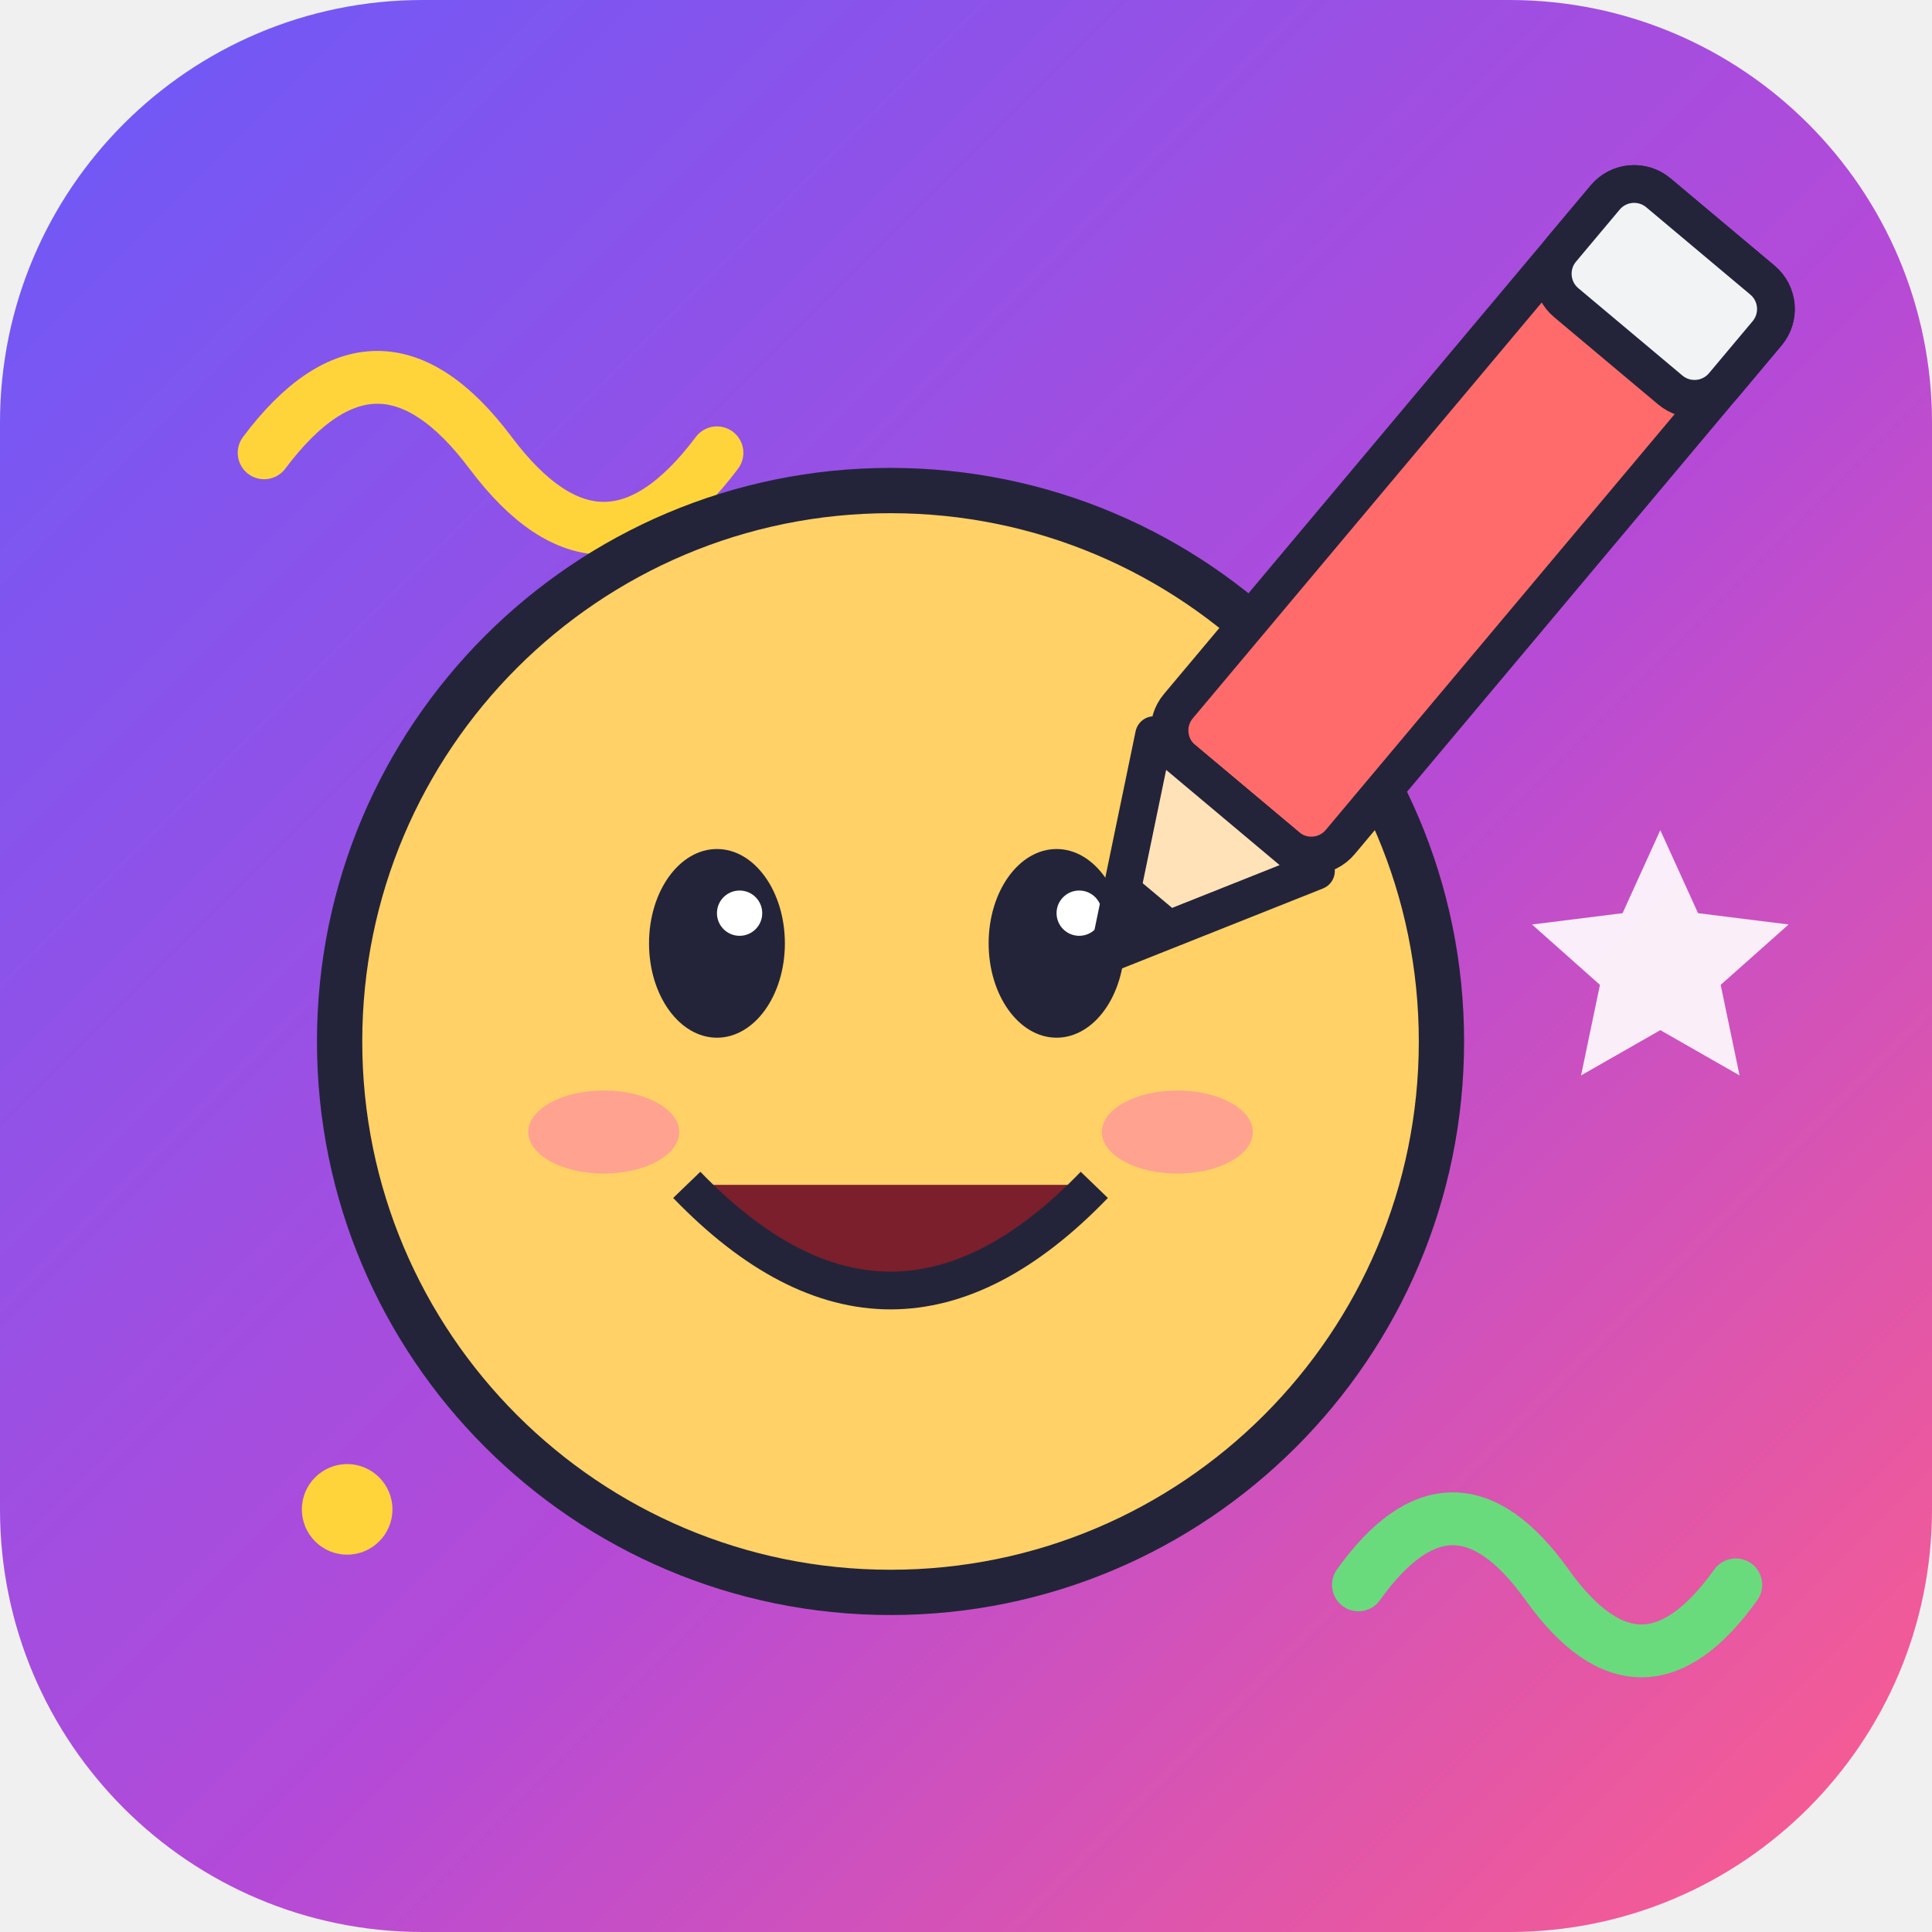
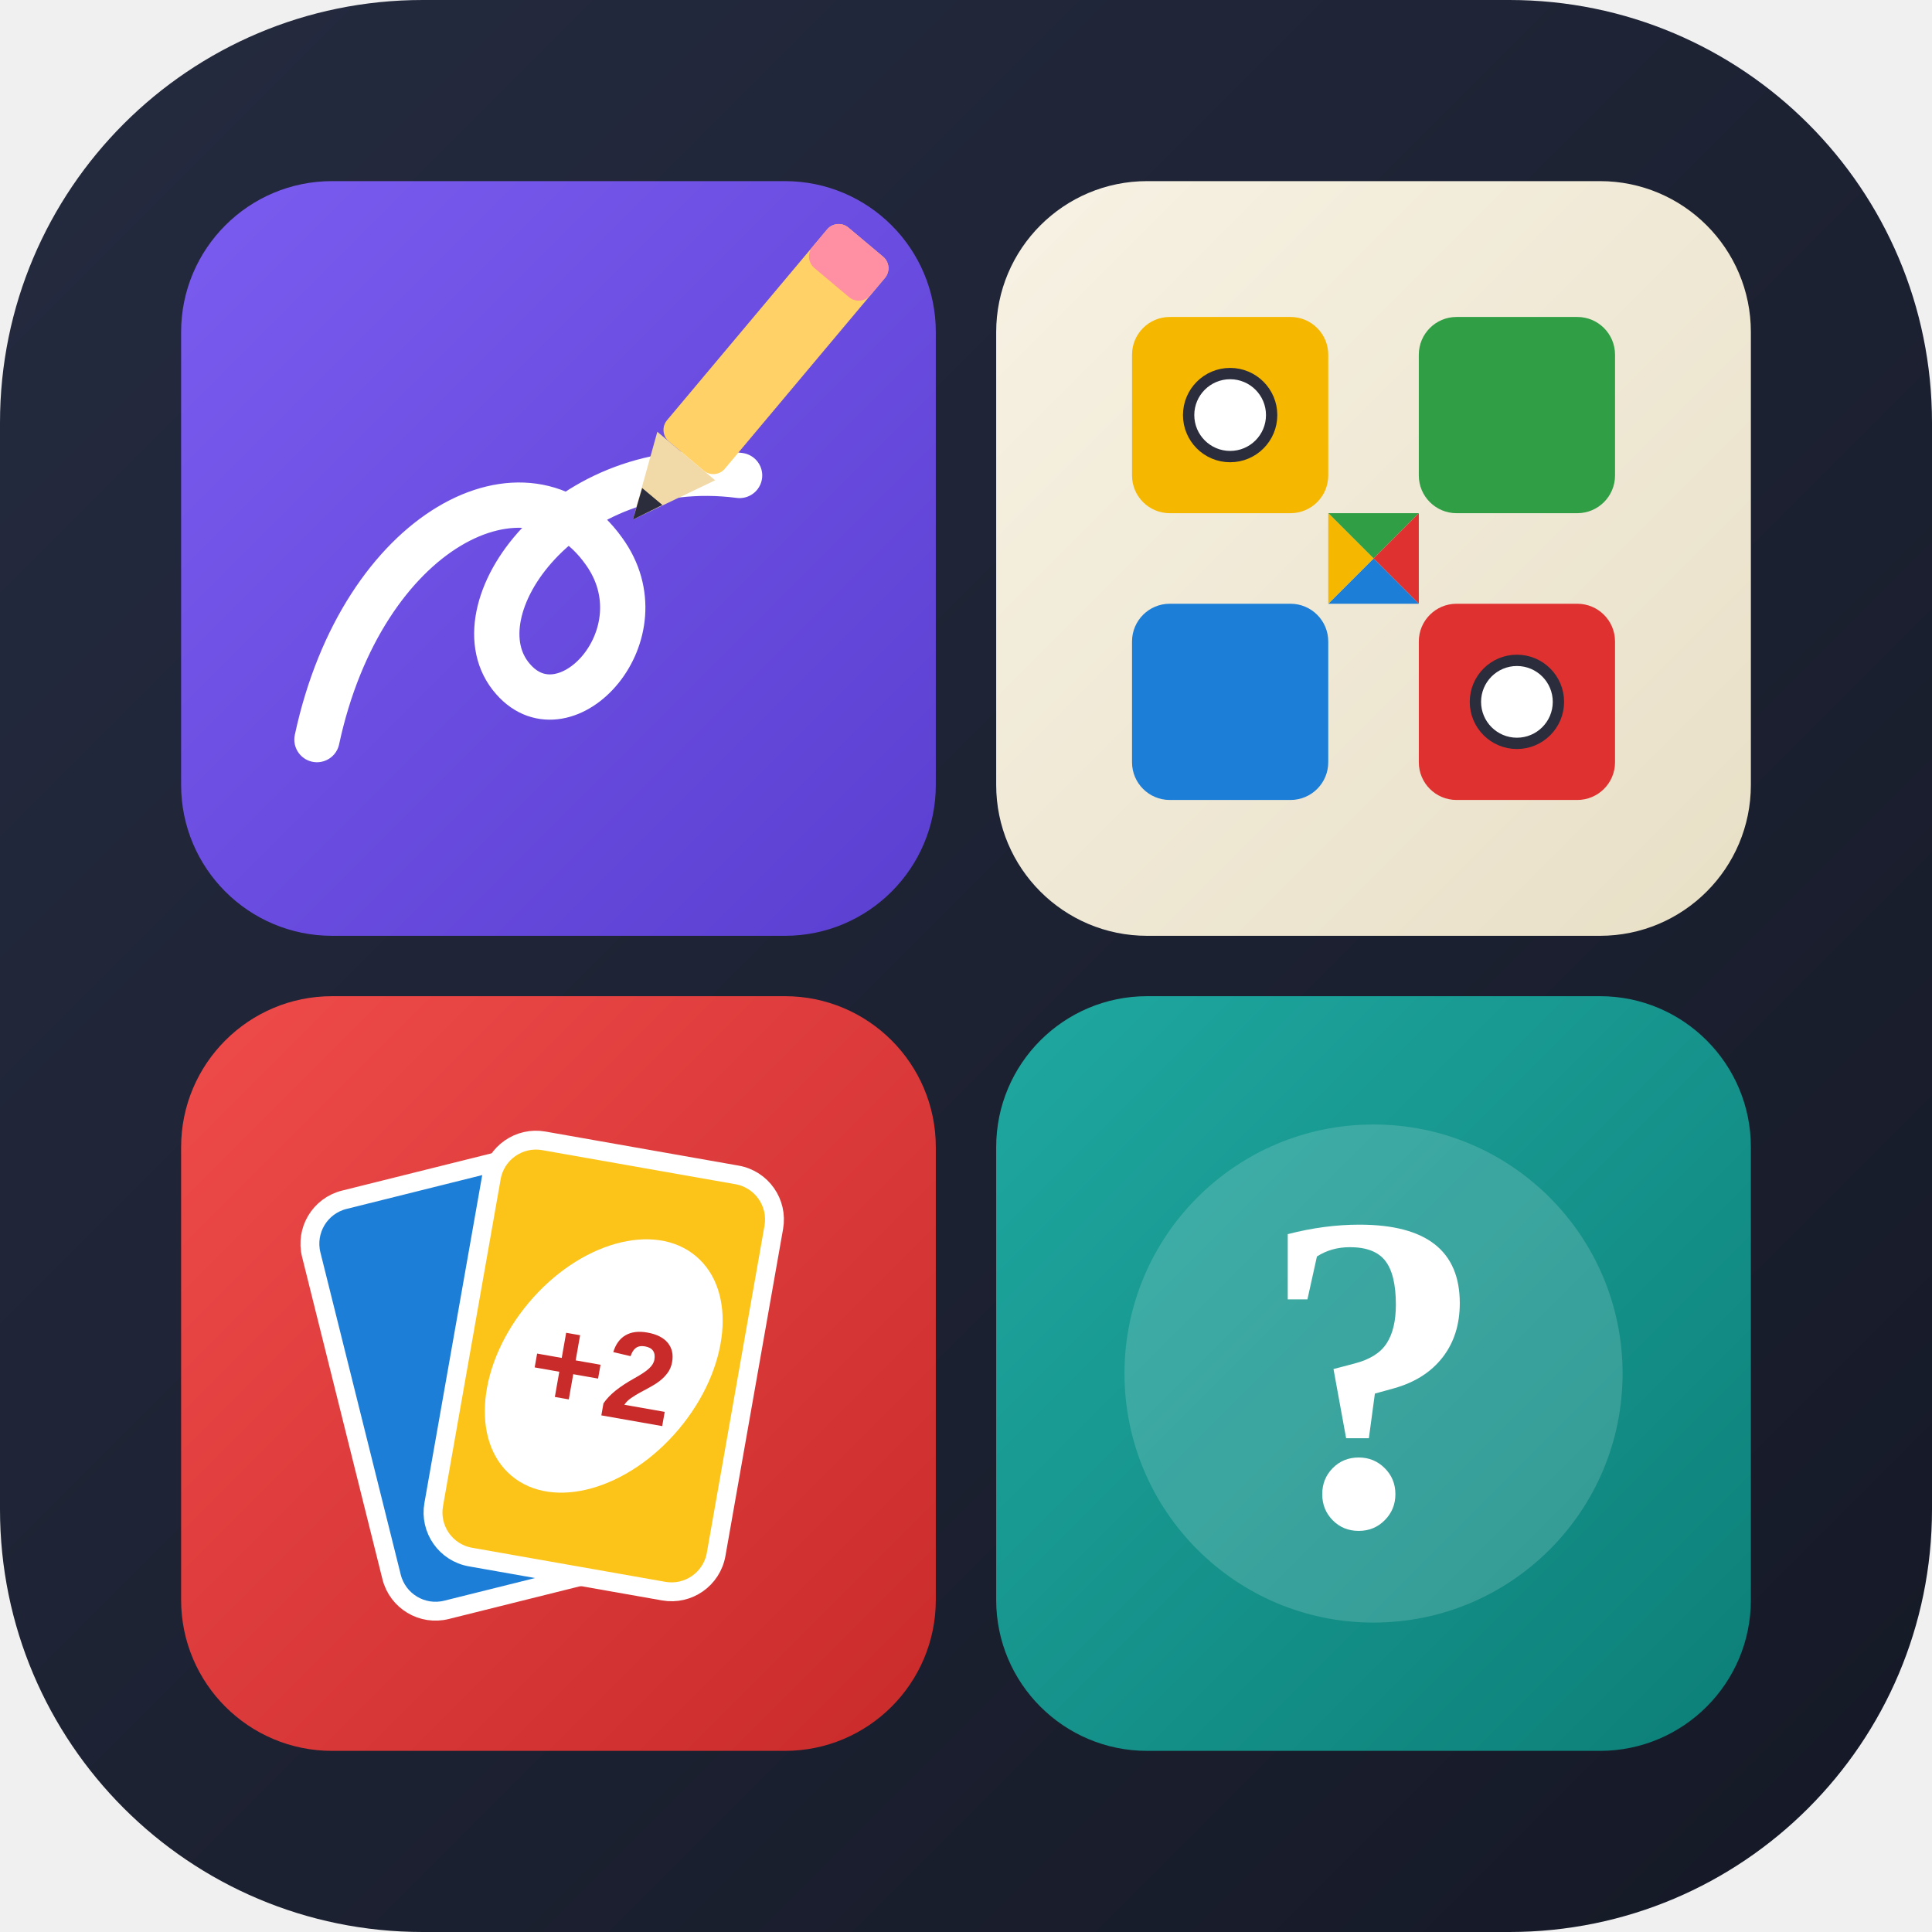
<svg xmlns="http://www.w3.org/2000/svg" viewBox="0 0 512 512">
  <defs>
    <linearGradient id="bg" x1="0" y1="0" x2="1" y2="1">
-       <stop offset="0" stop-color="#6a5af9" />
-       <stop offset=".55" stop-color="#b44ad8" />
-       <stop offset="1" stop-color="#ff5e8a" />
+       <stop offset="0" stop-color="#252b40" />
+       <stop offset="1" stop-color="#151926" />
+     </linearGradient>
+     <linearGradient id="t1" x1="0" y1="0" x2="1" y2="1">
+       <stop offset="0" stop-color="#7b5cf0" />
+       <stop offset="1" stop-color="#5a3fd1" />
+     </linearGradient>
+     <linearGradient id="t2" x1="0" y1="0" x2="1" y2="1">
+       <stop offset="0" stop-color="#f7f2e4" />
+       <stop offset="1" stop-color="#e8dfc6" />
+     </linearGradient>
+     <linearGradient id="t3" x1="0" y1="0" x2="1" y2="1">
+       <stop offset="0" stop-color="#ef4b4b" />
+       <stop offset="1" stop-color="#c92a2a" />
+     </linearGradient>
+     <linearGradient id="t4" x1="0" y1="0" x2="1" y2="1">
+       <stop offset="0" stop-color="#1fa8a0" />
+       <stop offset="1" stop-color="#0c7f78" />
    </linearGradient>
  </defs>
  <rect width="512" height="512" rx="112" fill="url(#bg)" />
-   <path d="M70 120 q30 -40 60 0 t60 0" fill="none" stroke="#ffd43b" stroke-width="14" stroke-linecap="round" />
-   <path d="M360 420 q25 -35 50 0 t50 0" fill="none" stroke="#69db7c" stroke-width="14" stroke-linecap="round" />
-   <circle cx="420" cy="110" r="14" fill="#4dabf7" />
-   <circle cx="92" cy="400" r="12" fill="#ffd43b" />
-   <path d="M440 220 l10 22 24 3 -18 16 5 24 -21 -12 -21 12 5 -24 -18 -16 24 -3z" fill="#fff" opacity=".9" />
-   <circle cx="236" cy="276" r="146" fill="#ffd166" stroke="#23243a" stroke-width="12" />
-   <ellipse cx="190" cy="250" rx="18" ry="25" fill="#23243a" />
-   <ellipse cx="280" cy="250" rx="18" ry="25" fill="#23243a" />
-   <circle cx="196" cy="242" r="6" fill="#fff" />
-   <circle cx="286" cy="242" r="6" fill="#fff" />
-   <ellipse cx="160" cy="300" rx="20" ry="11" fill="#ff8fa3" opacity=".7" />
-   <ellipse cx="312" cy="300" rx="20" ry="11" fill="#ff8fa3" opacity=".7" />
-   <path d="M182 314 q54 56 108 0" fill="#7a1f2b" stroke="#23243a" stroke-width="10" stroke-linejoin="round" />
-   <g transform="rotate(40 380 150)">
-     <rect x="352" y="36" width="56" height="196" rx="10" fill="#ff6b6b" stroke="#23243a" stroke-width="10" />
-     <rect x="352" y="36" width="56" height="38" rx="10" fill="#f1f3f5" stroke="#23243a" stroke-width="10" />
-     <path d="M352 232h56l-28 52z" fill="#ffe2b8" stroke="#23243a" stroke-width="10" stroke-linejoin="round" />
-     <path d="M369 264h22l-11 20z" fill="#23243a" />
+   <rect x="48" y="48" width="200" height="200" rx="40" fill="url(#t1)" />
+   <path d="M84 196 C96 140 140 118 160 146 C176 168 150 196 136 180 C120 162 150 120 196 126" fill="none" stroke="#fff" stroke-width="12" stroke-linecap="round" stroke-linejoin="round" />
+   <g transform="translate(196 104) rotate(40)">
+     <rect x="-10" y="-52" width="20" height="74" rx="4" fill="#ffd166" />
+     <rect x="-10" y="-52" width="20" height="14" rx="4" fill="#ff8fa3" />
+     <path d="M-10 22 L0 44 L10 22 Z" fill="#f2d9a8" />
+     <path d="M-3.5 36 L0 44 L3.5 36 Z" fill="#2b2d3c" />
  </g>
+   <rect x="264" y="48" width="200" height="200" rx="40" fill="url(#t2)" />
+   <g transform="translate(300 84)">
+     <rect x="0" y="0" width="52" height="52" rx="10" fill="#f5b700" />
+     <rect x="76" y="0" width="52" height="52" rx="10" fill="#2f9e44" />
+     <rect x="0" y="76" width="52" height="52" rx="10" fill="#1c7ed6" />
+     <rect x="76" y="76" width="52" height="52" rx="10" fill="#e03131" />
+     <path d="M64 64 L52 52 L76 52 Z" fill="#2f9e44" />
+     <path d="M64 64 L76 52 L76 76 Z" fill="#e03131" />
+     <path d="M64 64 L76 76 L52 76 Z" fill="#1c7ed6" />
+     <path d="M64 64 L52 76 L52 52 Z" fill="#f5b700" />
+     <circle cx="26" cy="26" r="11" fill="#fff" stroke="#2b2d3c" stroke-width="3" />
+     <circle cx="102" cy="102" r="11" fill="#fff" stroke="#2b2d3c" stroke-width="3" />
+   </g>
+   <rect x="48" y="264" width="200" height="200" rx="40" fill="url(#t3)" />
+   <g transform="translate(130 366) rotate(-14)">
+     <rect x="-38" y="-56" width="76" height="112" rx="12" fill="#1c7ed6" stroke="#fff" stroke-width="5" />
+   </g>
+   <g transform="translate(160 362) rotate(10)">
+     <rect x="-38" y="-56" width="76" height="112" rx="12" fill="#fcc419" stroke="#fff" stroke-width="5" />
+     <ellipse rx="26" ry="38" fill="#fff" transform="rotate(30)" />
+     <text y="13" text-anchor="middle" font-family="Arial Black, Arial, sans-serif" font-weight="900" font-size="34" fill="#c92a2a">+2</text>
+   </g>
+   <rect x="264" y="264" width="200" height="200" rx="40" fill="url(#t4)" />
+   <circle cx="364" cy="364" r="66" fill="#fff" opacity=".16" />
+   <text x="364" y="404" text-anchor="middle" font-family="Georgia, 'Times New Roman', serif" font-weight="700" font-size="120" fill="#fff">?</text>
</svg>
